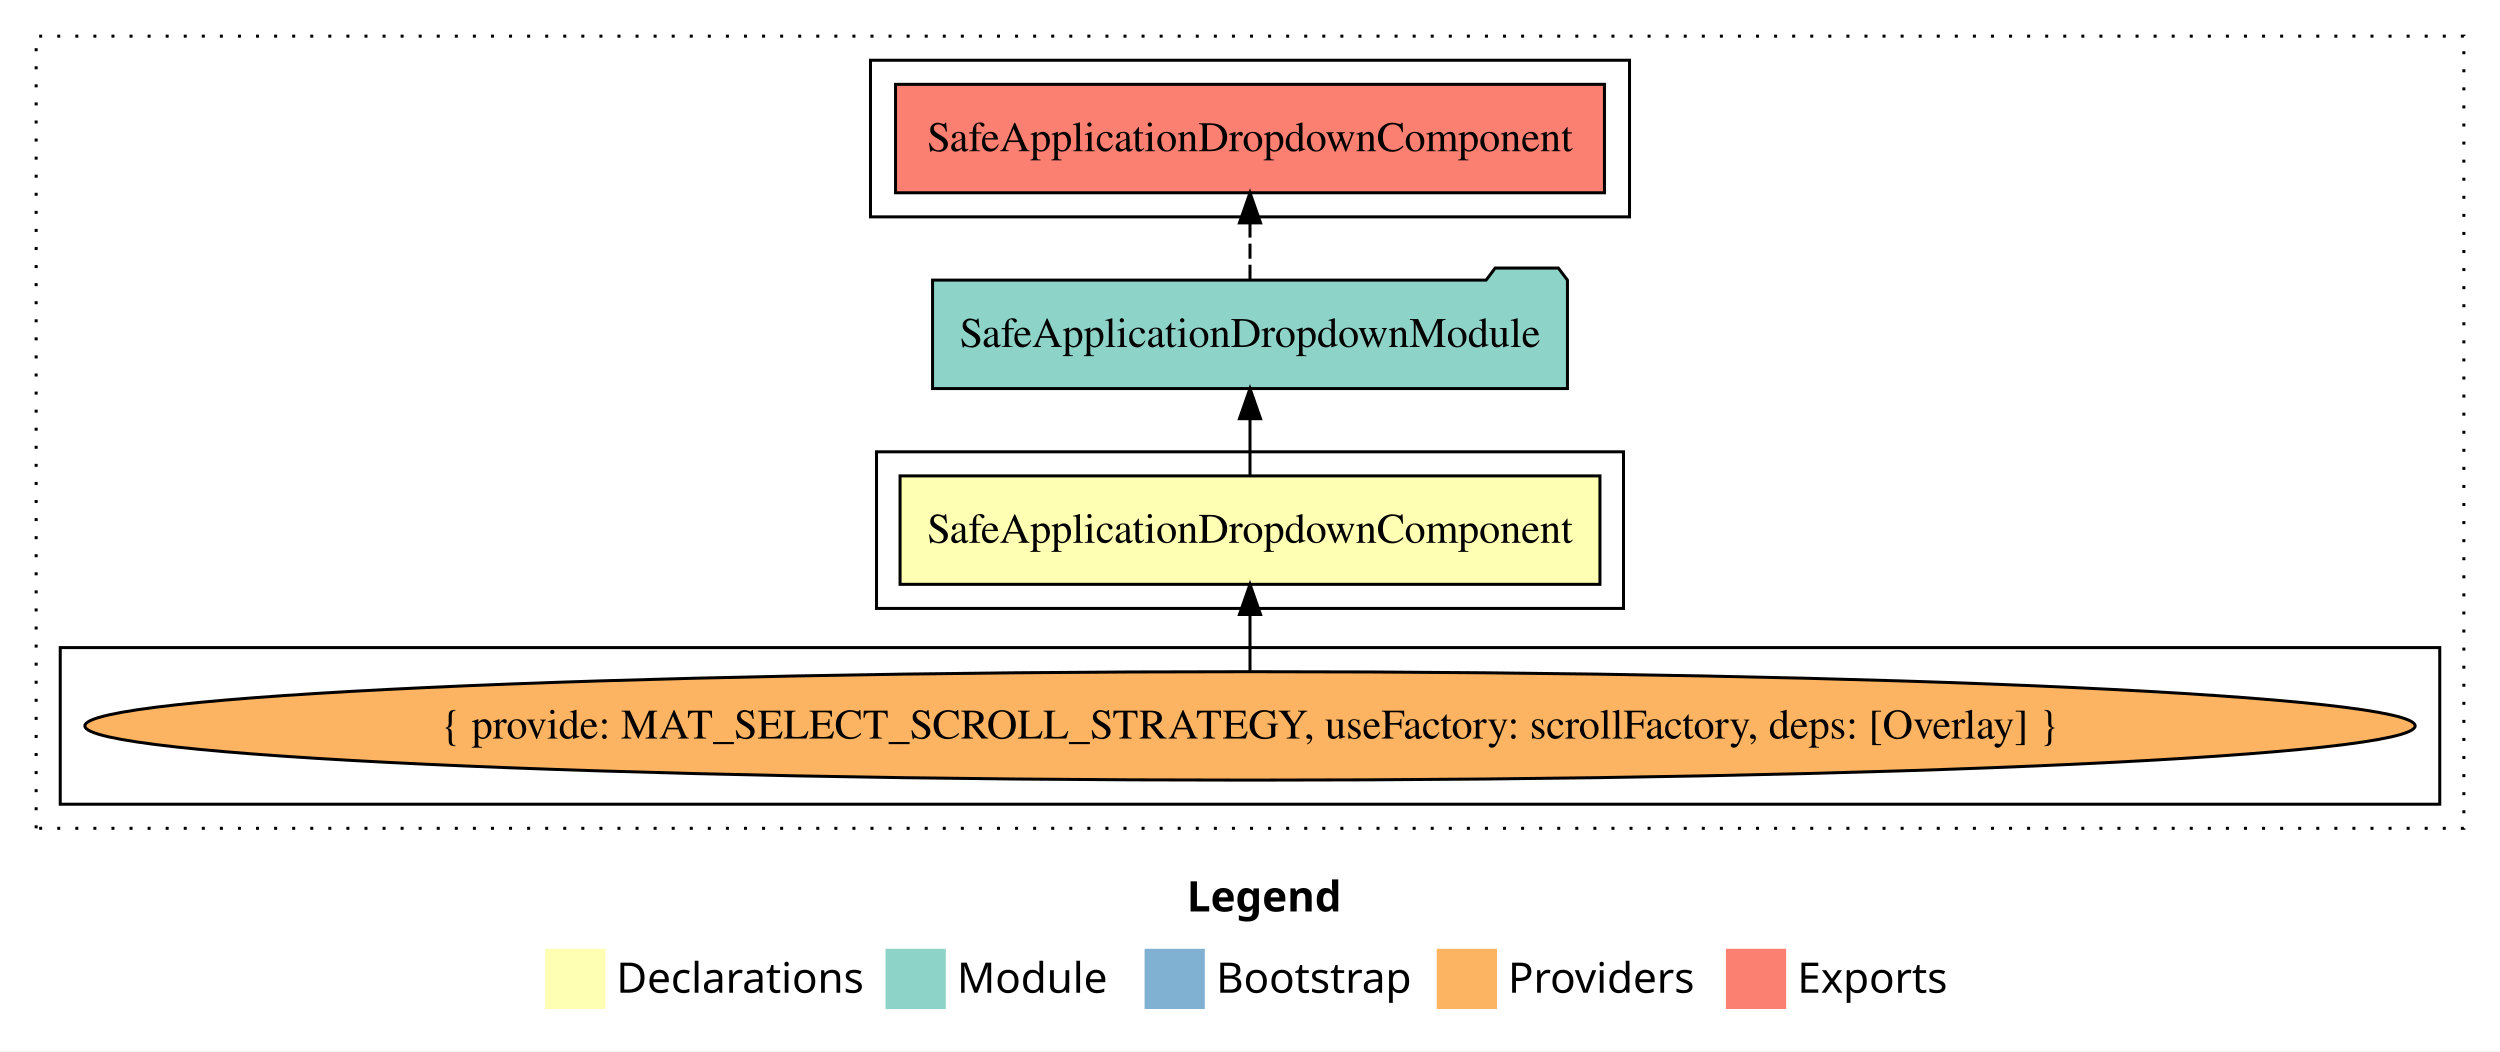
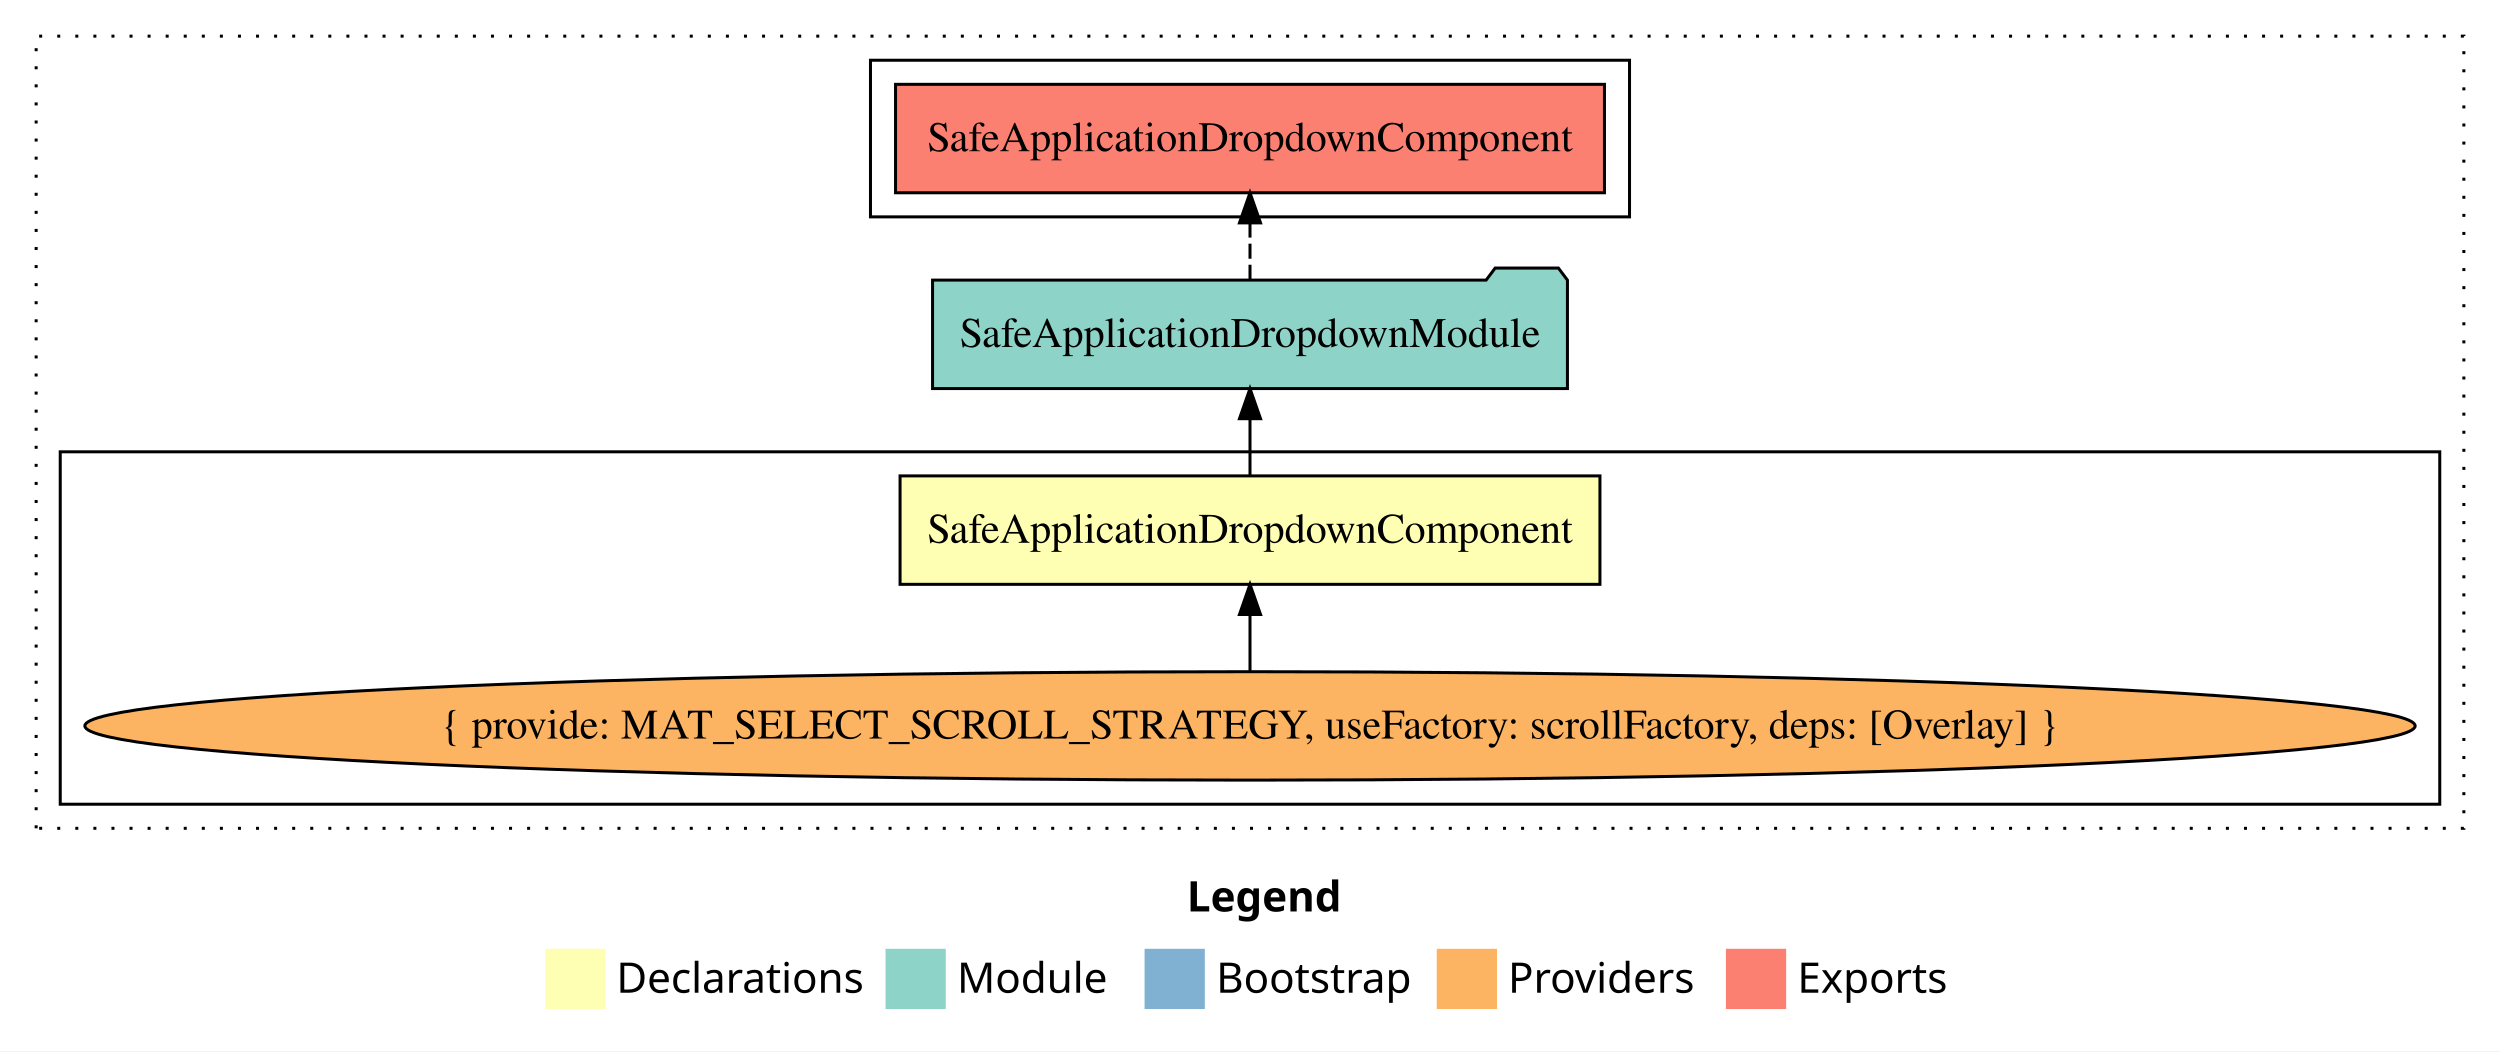
<svg xmlns="http://www.w3.org/2000/svg" width="830pt" height="349pt" viewBox="0.00 0.00 830.00 349.00">
  <g id="graph0" class="graph" transform="scale(1 1) rotate(0) translate(4 345)">
    <polygon fill="white" stroke="transparent" points="-4,4 -4,-345 826,-345 826,4 -4,4" />
    <text text-anchor="start" x="390.01" y="-42.4" font-family="sans-serif" font-weight="bold" font-size="14.00">Legend</text>
    <polygon fill="#ffffb3" stroke="transparent" points="177,-10 177,-30 197,-30 197,-10 177,-10" />
    <text text-anchor="start" x="200.63" y="-15.4" font-family="sans-serif" font-size="14.00">  Declarations</text>
    <polygon fill="#8dd3c7" stroke="transparent" points="290,-10 290,-30 310,-30 310,-10 290,-10" />
    <text text-anchor="start" x="313.73" y="-15.4" font-family="sans-serif" font-size="14.00">  Module</text>
    <polygon fill="#80b1d3" stroke="transparent" points="376,-10 376,-30 396,-30 396,-10 376,-10" />
    <text text-anchor="start" x="399.78" y="-15.4" font-family="sans-serif" font-size="14.00">  Bootstrap</text>
    <polygon fill="#fdb462" stroke="transparent" points="473,-10 473,-30 493,-30 493,-10 473,-10" />
    <text text-anchor="start" x="496.67" y="-15.4" font-family="sans-serif" font-size="14.00">  Providers</text>
    <polygon fill="#fb8072" stroke="transparent" points="569,-10 569,-30 589,-30 589,-10 569,-10" />
    <text text-anchor="start" x="592.73" y="-15.4" font-family="sans-serif" font-size="14.00">  Exports</text>
    <g id="clust1" class="cluster">
      <polygon fill="none" stroke="black" stroke-dasharray="1,5" points="8,-70 8,-333 814,-333 814,-70 8,-70" />
    </g>
-     <g id="clust2" class="cluster">
-       <polygon fill="none" stroke="black" points="287,-143 287,-195 535,-195 535,-143 287,-143" />
-     </g>
    <g id="clust3" class="cluster">
-       <polygon fill="none" stroke="black" points="16,-78 16,-130 806,-130 806,-78 16,-78" />
+       <polygon fill="none" stroke="black" points="16,-78 16,-195 806,-195 806,-78 16,-78" />
    </g>
    <g id="clust5" class="cluster">
      <polygon fill="none" stroke="black" points="285,-273 285,-325 537,-325 537,-273 285,-273" />
    </g>
    <g id="node1" class="node">
      <polygon fill="#ffffb3" stroke="black" points="527.18,-187 294.82,-187 294.82,-151 527.18,-151 527.18,-187" />
      <text text-anchor="middle" x="411" y="-164.8" font-family="Times,serif" font-size="14.00">SafeApplicationDropdownComponent</text>
    </g>
    <g id="node2" class="node">
      <polygon fill="#8dd3c7" stroke="black" points="516.39,-252 513.39,-256 492.39,-256 489.39,-252 305.61,-252 305.61,-216 516.39,-216 516.39,-252" />
      <text text-anchor="middle" x="411" y="-229.8" font-family="Times,serif" font-size="14.00">SafeApplicationDropdownModule</text>
    </g>
    <g id="edge1" class="edge">
      <path fill="none" stroke="black" d="M411,-187.11C411,-187.11 411,-205.99 411,-205.99" />
      <polygon fill="black" stroke="black" points="407.5,-205.99 411,-215.99 414.5,-205.99 407.5,-205.99" />
    </g>
    <g id="node4" class="node">
      <polygon fill="#fb8072" stroke="black" points="528.68,-317 293.32,-317 293.32,-281 528.68,-281 528.68,-317" />
      <text text-anchor="middle" x="411" y="-294.8" font-family="Times,serif" font-size="14.00">SafeApplicationDropdownComponent </text>
    </g>
    <g id="edge3" class="edge">
      <path fill="none" stroke="black" stroke-dasharray="5,2" d="M411,-252.11C411,-252.11 411,-270.99 411,-270.99" />
      <polygon fill="black" stroke="black" points="407.5,-270.99 411,-280.99 414.5,-270.99 407.5,-270.99" />
    </g>
    <g id="node3" class="node">
      <ellipse fill="#fdb462" stroke="black" cx="411" cy="-104" rx="386.83" ry="18" />
      <text text-anchor="middle" x="411" y="-99.8" font-family="Times,serif" font-size="14.00">{ provide: MAT_SELECT_SCROLL_STRATEGY, useFactory: scrollFactory, deps: [Overlay] }</text>
    </g>
    <g id="edge2" class="edge">
      <path fill="none" stroke="black" d="M411,-122.11C411,-122.11 411,-140.99 411,-140.99" />
      <polygon fill="black" stroke="black" points="407.5,-140.99 411,-150.99 414.5,-140.99 407.5,-140.99" />
    </g>
  </g>
</svg>
